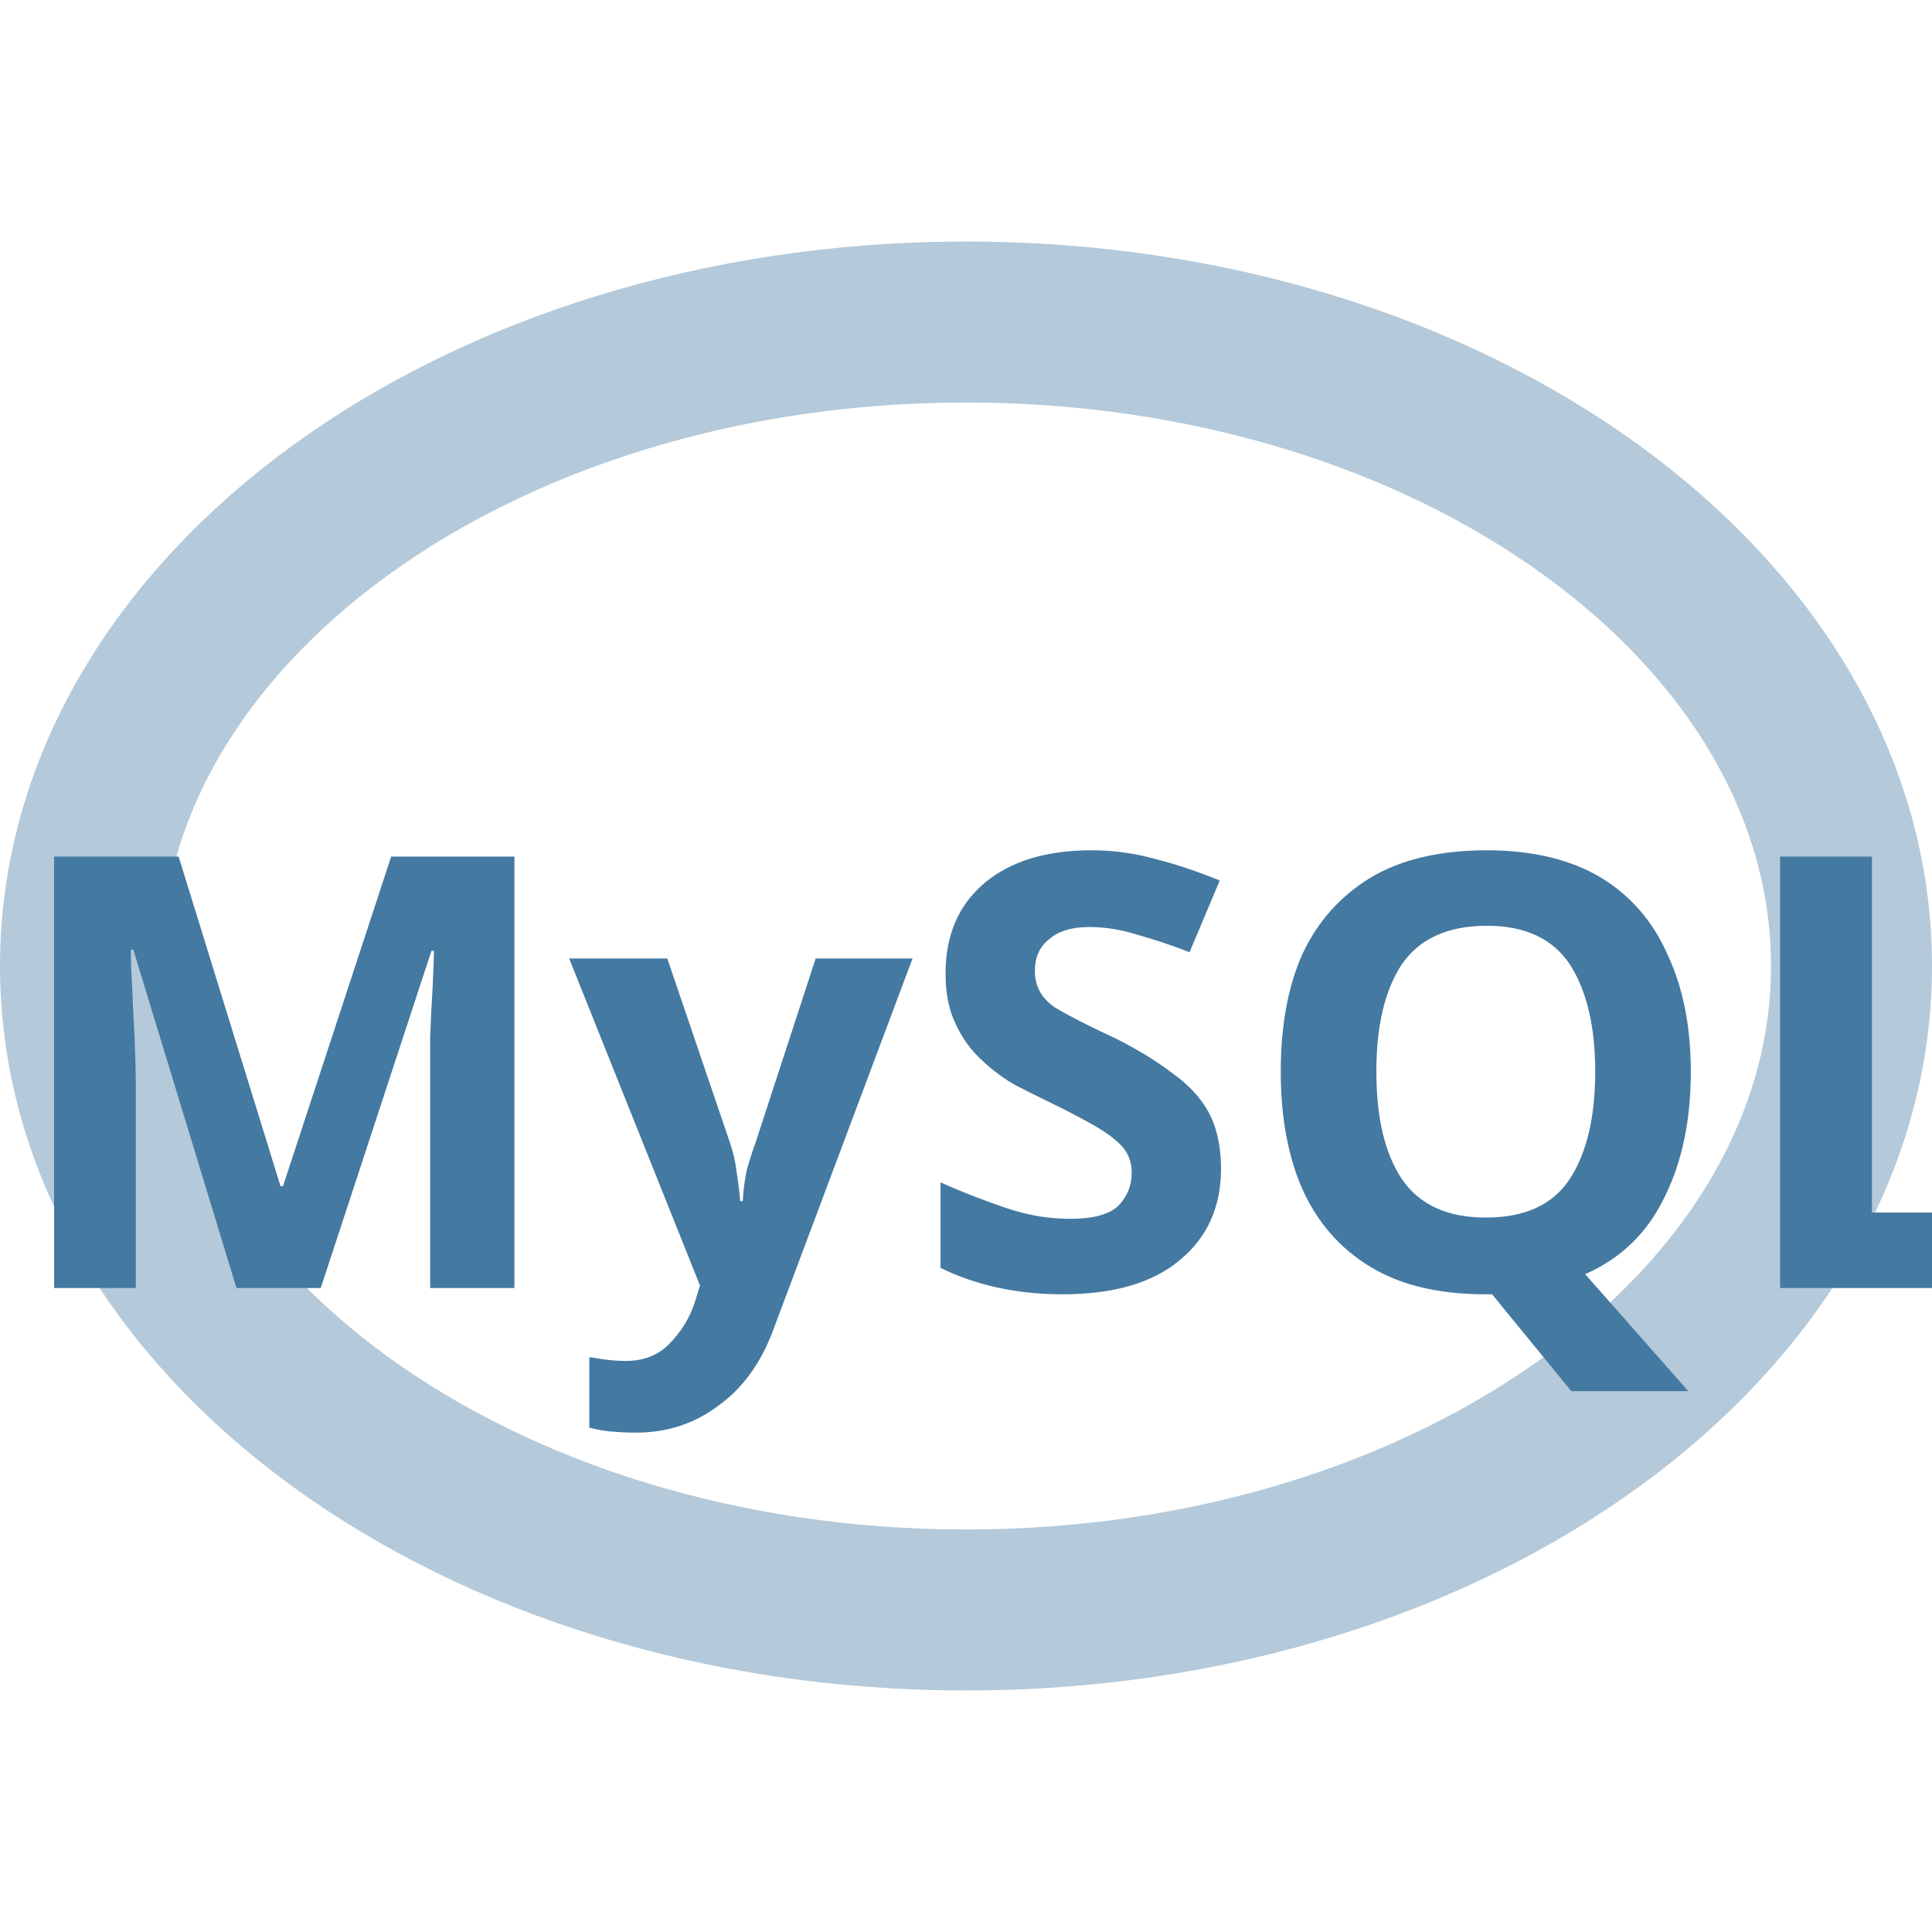
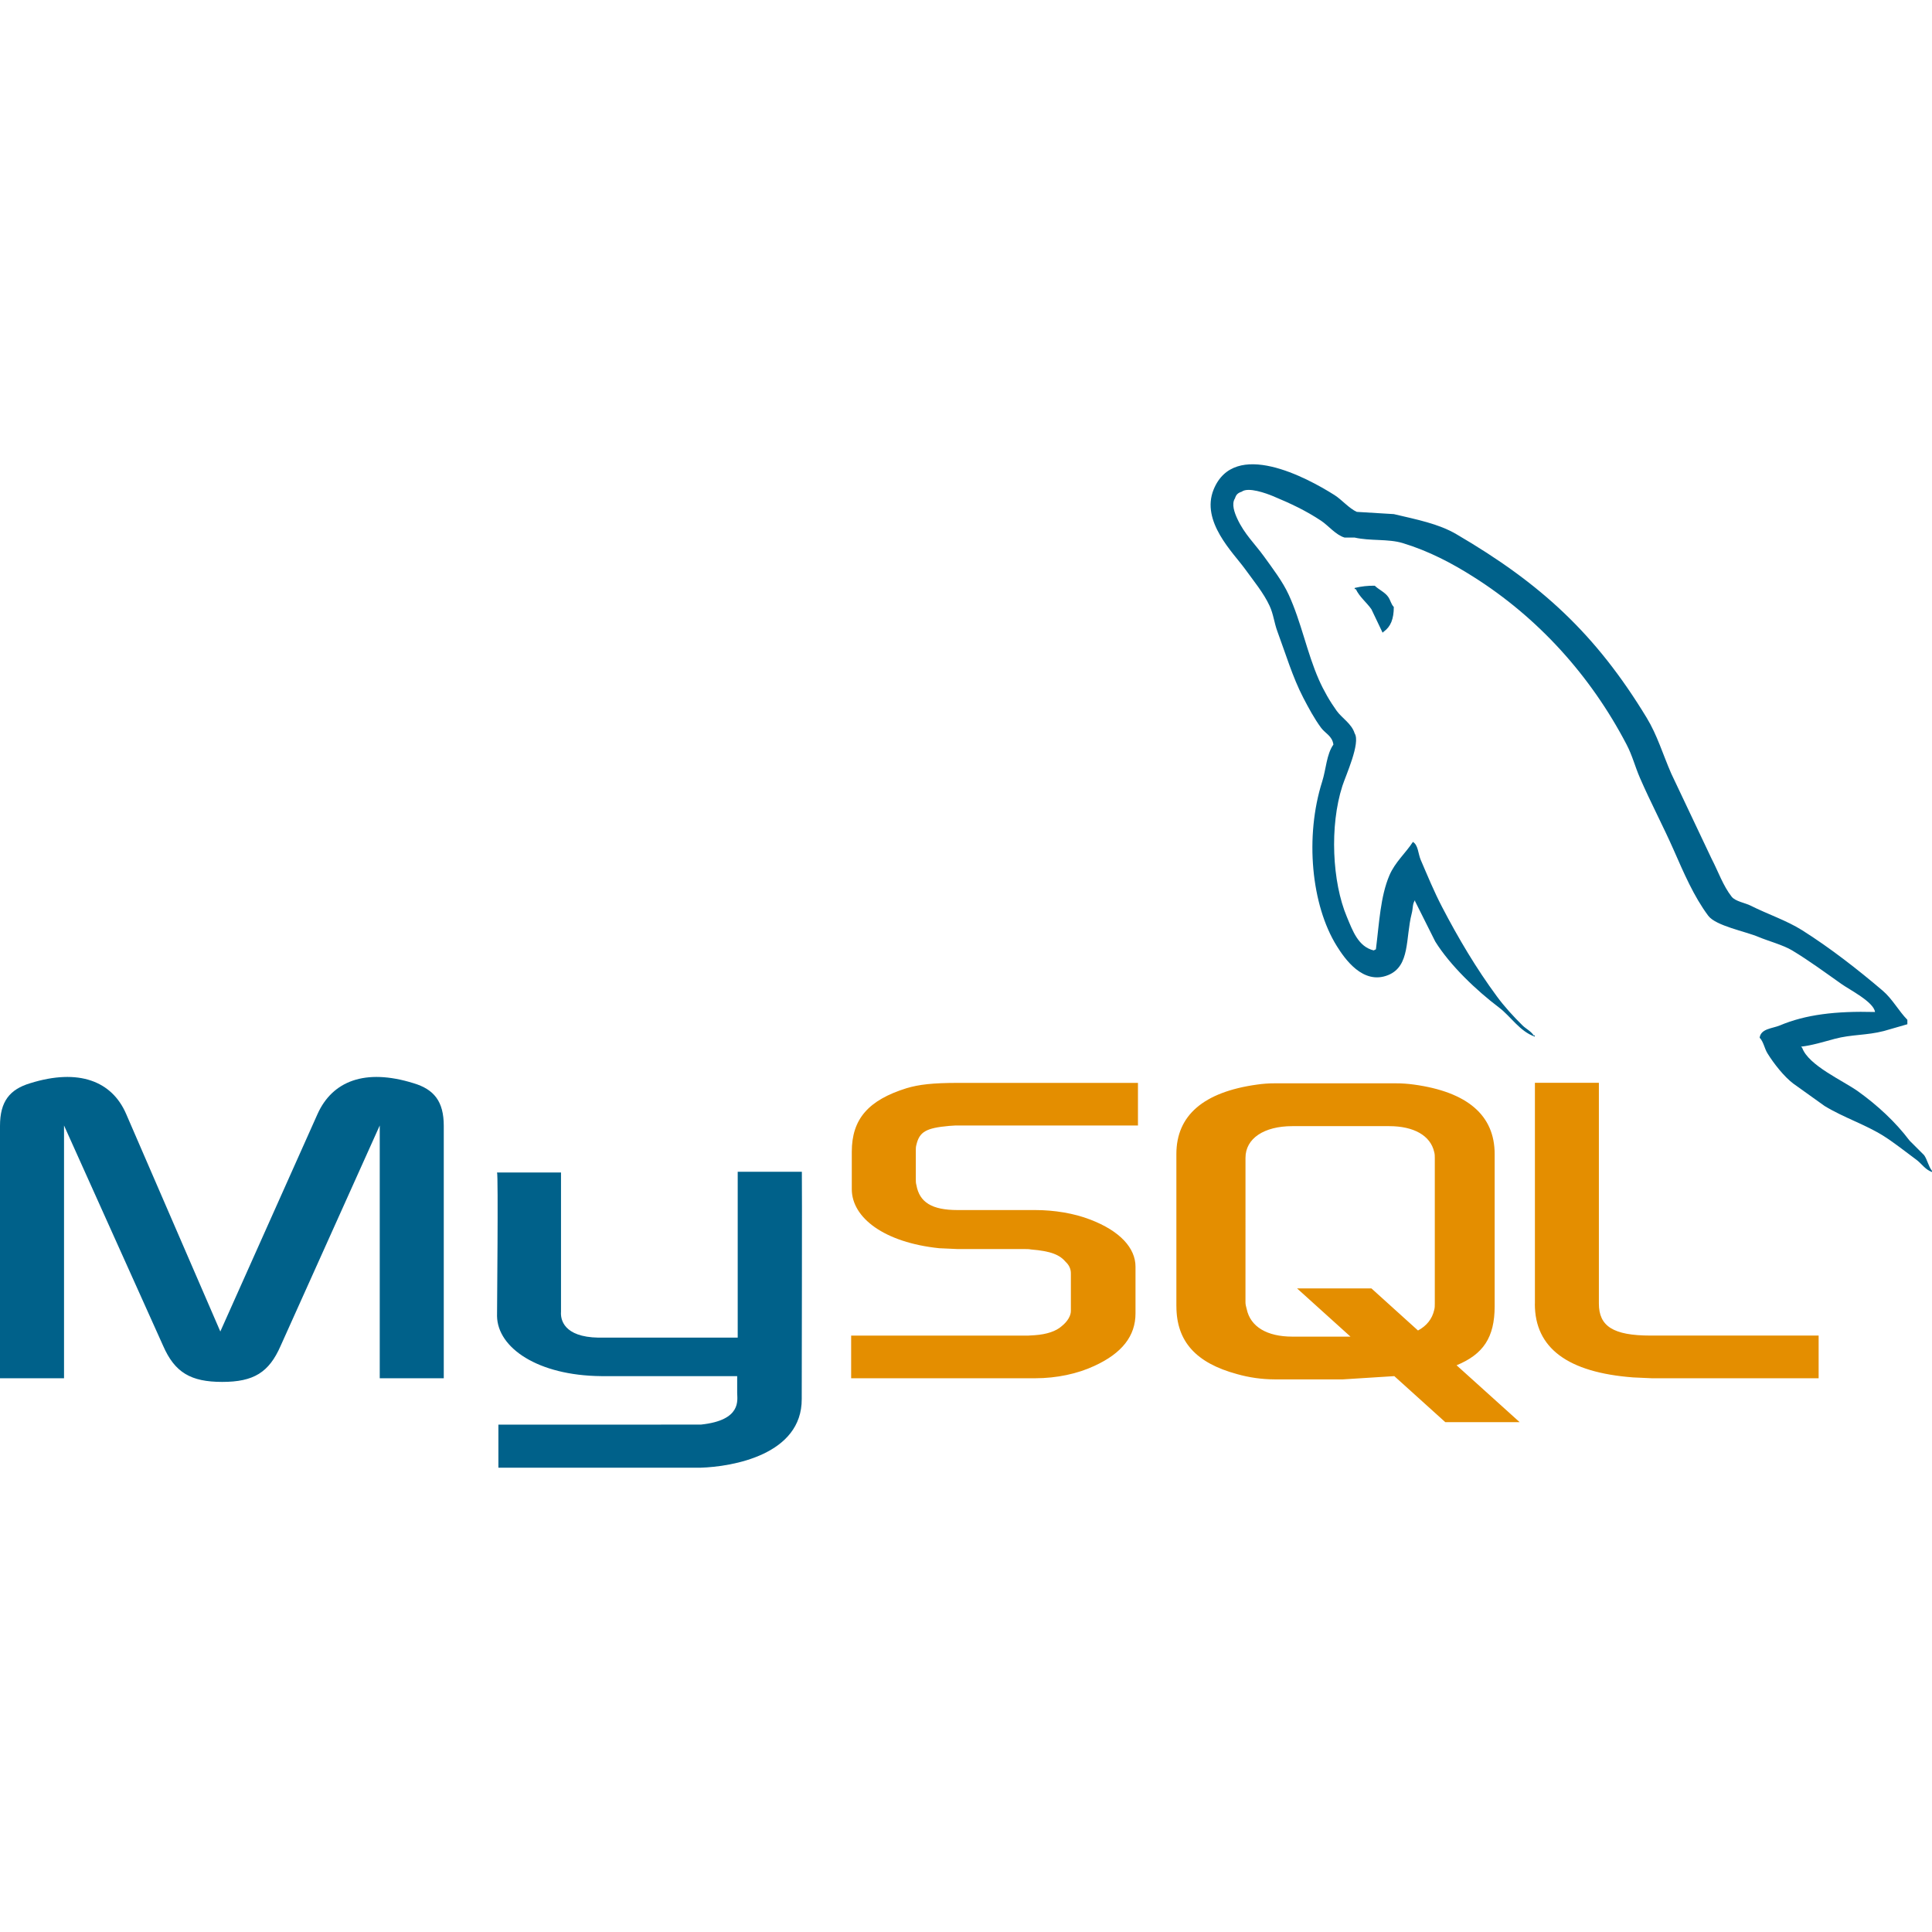
- <svg xmlns="http://www.w3.org/2000/svg" viewBox="0 0 24 24">
-   <text x="0" y="16" font-size="7.5" font-weight="900" fill="#4479A1" font-family="sans-serif">MySQL</text>
-   <ellipse cx="12" cy="12" rx="11" ry="8" stroke="#4479A1" stroke-width="2" fill="none" opacity="0.4" />
+ <svg xmlns="http://www.w3.org/2000/svg" viewBox="0 0 128 128">
+   <path fill="#00618A" d="M0 91.313h4.242V74.566l6.566 14.598c.773 1.77 1.832 2.391 3.914 2.391s3.098-.621 3.871-2.391l6.566-14.598v16.746h4.242V74.594c0-1.633-.652-2.422-2-2.828-3.223-1.004-5.383-.137-6.363 2.039l-6.441 14.41-6.238-14.41c-.937-2.176-3.14-3.043-6.359-2.039-1.348.406-2 1.195-2 2.828zM32.93 77.68h4.238v9.227c-.039.5.16 1.676 2.484 1.715h9.223V77.633h4.25c.02 0-.008 14.984-.008 15.047.023 3.695-4.582 4.496-6.707 4.559H33.02v-2.852l13.414-.004c2.73-.285 2.406-1.645 2.406-2.098v-1.113h-9.012c-4.195-.039-6.863-1.871-6.898-3.977-.004-.191.09-9.422 0-9.516zm0 0" />
+   <path fill="#E48E00" d="M56.391 91.313h12.195c1.426 0 2.813-.301 3.914-.816 1.836-.84 2.73-1.984 2.73-3.48v-3.098c0-1.223-1.016-2.367-3.016-3.125-1.059-.41-2.367-.625-3.629-.625h-5.141c-1.711 0-2.527-.516-2.73-1.656-.039-.137-.039-.246-.039-.383V76.2c0-.109 0-.219.039-.355.203-.867.652-1.113 2.16-1.25l.41-.027h12.109v-2.824H63.488c-1.711 0-2.609.109-3.426.352-2.527.789-3.629 2.039-3.629 4.215v2.473c0 1.902 2.16 3.535 5.789 3.914l1.223.055h4.406c.164 0 .324 0 .449.027 1.344.109 1.914.355 2.324.844.211.195.332.473.324.758v2.477c0 .297-.203.68-.609 1.004-.367.328-.98.543-1.793.598l-.449.027H56.391zm45.297-4.922c0 2.91 2.164 4.539 6.523 4.867l1.227.055h11.051v-2.828h-11.133c-2.488 0-3.426-.625-3.426-2.121V71.738h-4.238V86.39zm-23.75.148V76.457c0-2.559 1.801-4.113 5.355-4.602a7.976 7.976 0 0 1 1.145-.082h8.047c.41 0 .777.027 1.188.082 3.555.488 5.352 2.043 5.352 4.602v10.082c0 2.078-.762 3.188-2.523 3.914l4.18 3.77h-4.926l-3.379-3.051-3.402.215H84.44a9.23 9.23 0 0 1-2.492-.352c-2.699-.734-4.008-2.152-4.008-4.496zm4.578-.246c0 .137.039.273.082.438.246 1.172 1.348 1.824 3.023 1.824h3.852l-3.539-3.195h4.926l3.086 2.789c.57-.305.941-.766 1.074-1.363.039-.137.039-.273.039-.41v-9.668c0-.109 0-.246-.039-.383-.246-1.09-1.348-1.715-2.984-1.715h-6.414c-1.879 0-3.105.816-3.105 2.098zm0 0" />
+   <path fill="#00618A" d="M124.219 67.047c-2.605-.07-4.598.172-6.301.891-.484.203-1.258.207-1.336.813.266.281.309.699.52 1.039.406.66 1.094 1.539 1.707 2l2.074 1.484c1.273.777 2.699 1.223 3.93 2 .723.461 1.441 1.039 2.148 1.559.348.254.582.656 1.039.816v-.074c-.238-.305-.301-.723-.52-1.039l-.965-.965c-.941-1.25-2.137-2.348-3.41-3.262-1.016-.727-3.281-1.711-3.707-2.891l-.074-.074c.719-.078 1.563-.34 2.223-.516 1.117-.301 2.113-.223 3.262-.52l1.559-.449v-.293c-.582-.598-.996-1.387-1.633-1.93-1.656-1.41-3.469-2.824-5.336-4.004-1.035-.652-2.312-1.074-3.41-1.629-.367-.187-1.016-.281-1.262-.594-.574-.734-.887-1.664-1.332-2.52l-2.668-5.633c-.562-1.285-.93-2.555-1.633-3.707-3.363-5.535-6.988-8.875-12.602-12.156-1.191-.699-2.633-.973-4.148-1.332l-2.449-.148c-.496-.211-1.012-.82-1.48-1.113-1.859-1.176-6.629-3.73-8.008-.371-.867 2.121 1.301 4.191 2.078 5.266.543.754 1.242 1.598 1.629 2.445.258.555.301 1.113.52 1.703.539 1.453 1.008 3.031 1.707 4.375.352.68.738 1.395 1.184 2 .273.371.742.539.816 1.113-.457.641-.484 1.633-.742 2.445-1.16 3.652-.723 8.191.965 10.898.516.828 1.734 2.609 3.41 1.926 1.465-.598 1.137-2.445 1.555-4.078.098-.367.039-.641.223-.887v.074l1.336 2.668c.988 1.59 2.738 3.25 4.223 4.371.773.582 1.379 1.59 2.375 1.93V68.6h-.074c-.195-.297-.496-.422-.742-.664-.582-.57-1.227-1.277-1.703-1.93-1.352-1.832-2.547-3.84-3.633-5.93-.52-.996-.973-2.098-1.41-3.113-.168-.391-.164-.984-.516-1.184-.48.742-1.187 1.344-1.559 2.223-.594 1.402-.668 3.117-.891 4.891l-.148.074c-1.031-.25-1.395-1.312-1.777-2.223-.973-2.305-1.152-6.02-.297-8.672.219-.687 1.219-2.852.813-3.484-.191-.633-.828-1-1.184-1.484a11.7 11.7 0 0 1-1.187-2.074c-.793-1.801-1.164-3.816-2-5.633-.398-.871-1.074-1.75-1.629-2.523-.617-.855-1.305-1.484-1.781-2.52-.168-.367-.398-.957-.148-1.336.078-.254.195-.359.445-.441.43-.332 1.629.109 2.074.293 1.191.496 2.184.965 3.191 1.633.48.32.969.941 1.555 1.113h.668c1.043.238 2.211.07 3.188.367 1.723.523 3.27 1.34 4.668 2.227 4.273 2.695 7.766 6.535 10.156 11.117.387.738.551 1.441.891 2.223.684 1.578 1.543 3.203 2.223 4.746s1.34 3.094 2.297 4.375c.504.672 2.453 1.031 3.336 1.406.621.262 1.637.535 2.223.891 1.125.676 2.211 1.48 3.266 2.223.523.375 2.141 1.188 2.223 1.855zM91.082 38.805a5.26 5.26 0 0 0-1.332.148v.074h.074c.258.535.715.879 1.035 1.336l.742 1.555.074-.07c.461-.324.668-.844.668-1.633-.187-.195-.211-.437-.371-.668-.211-.309-.621-.48-.891-.742zm0 0" />
</svg>
